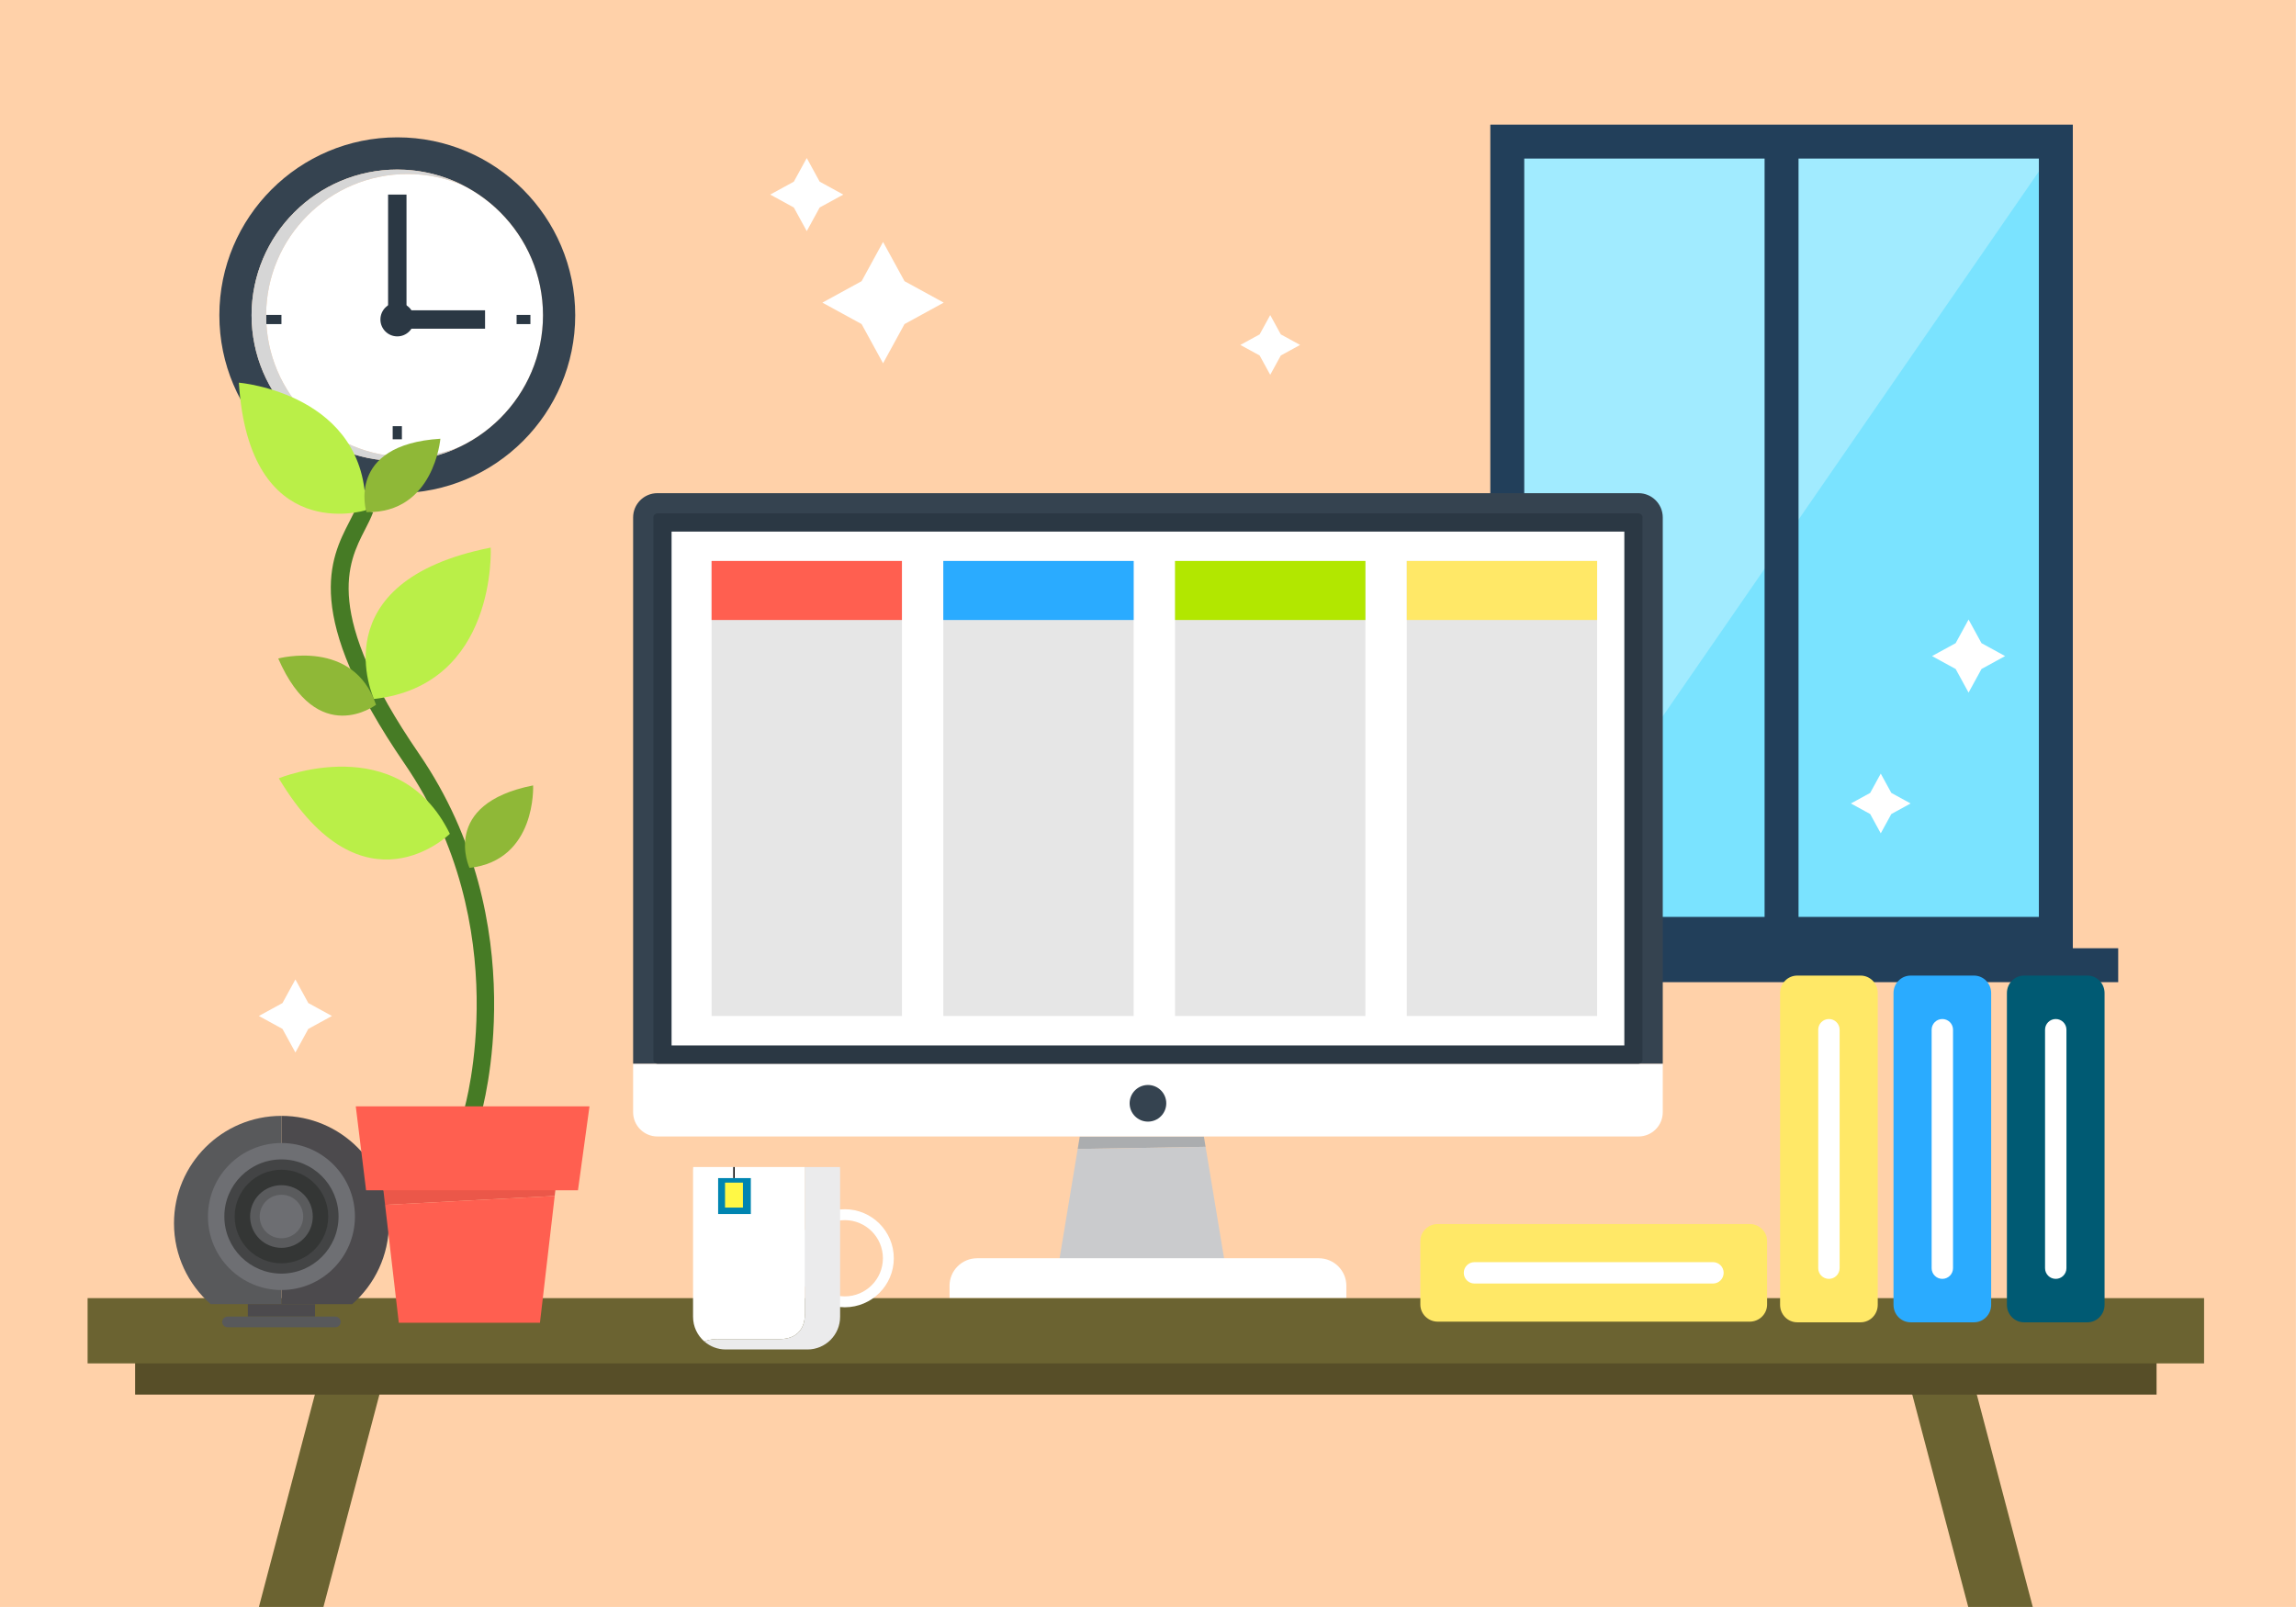
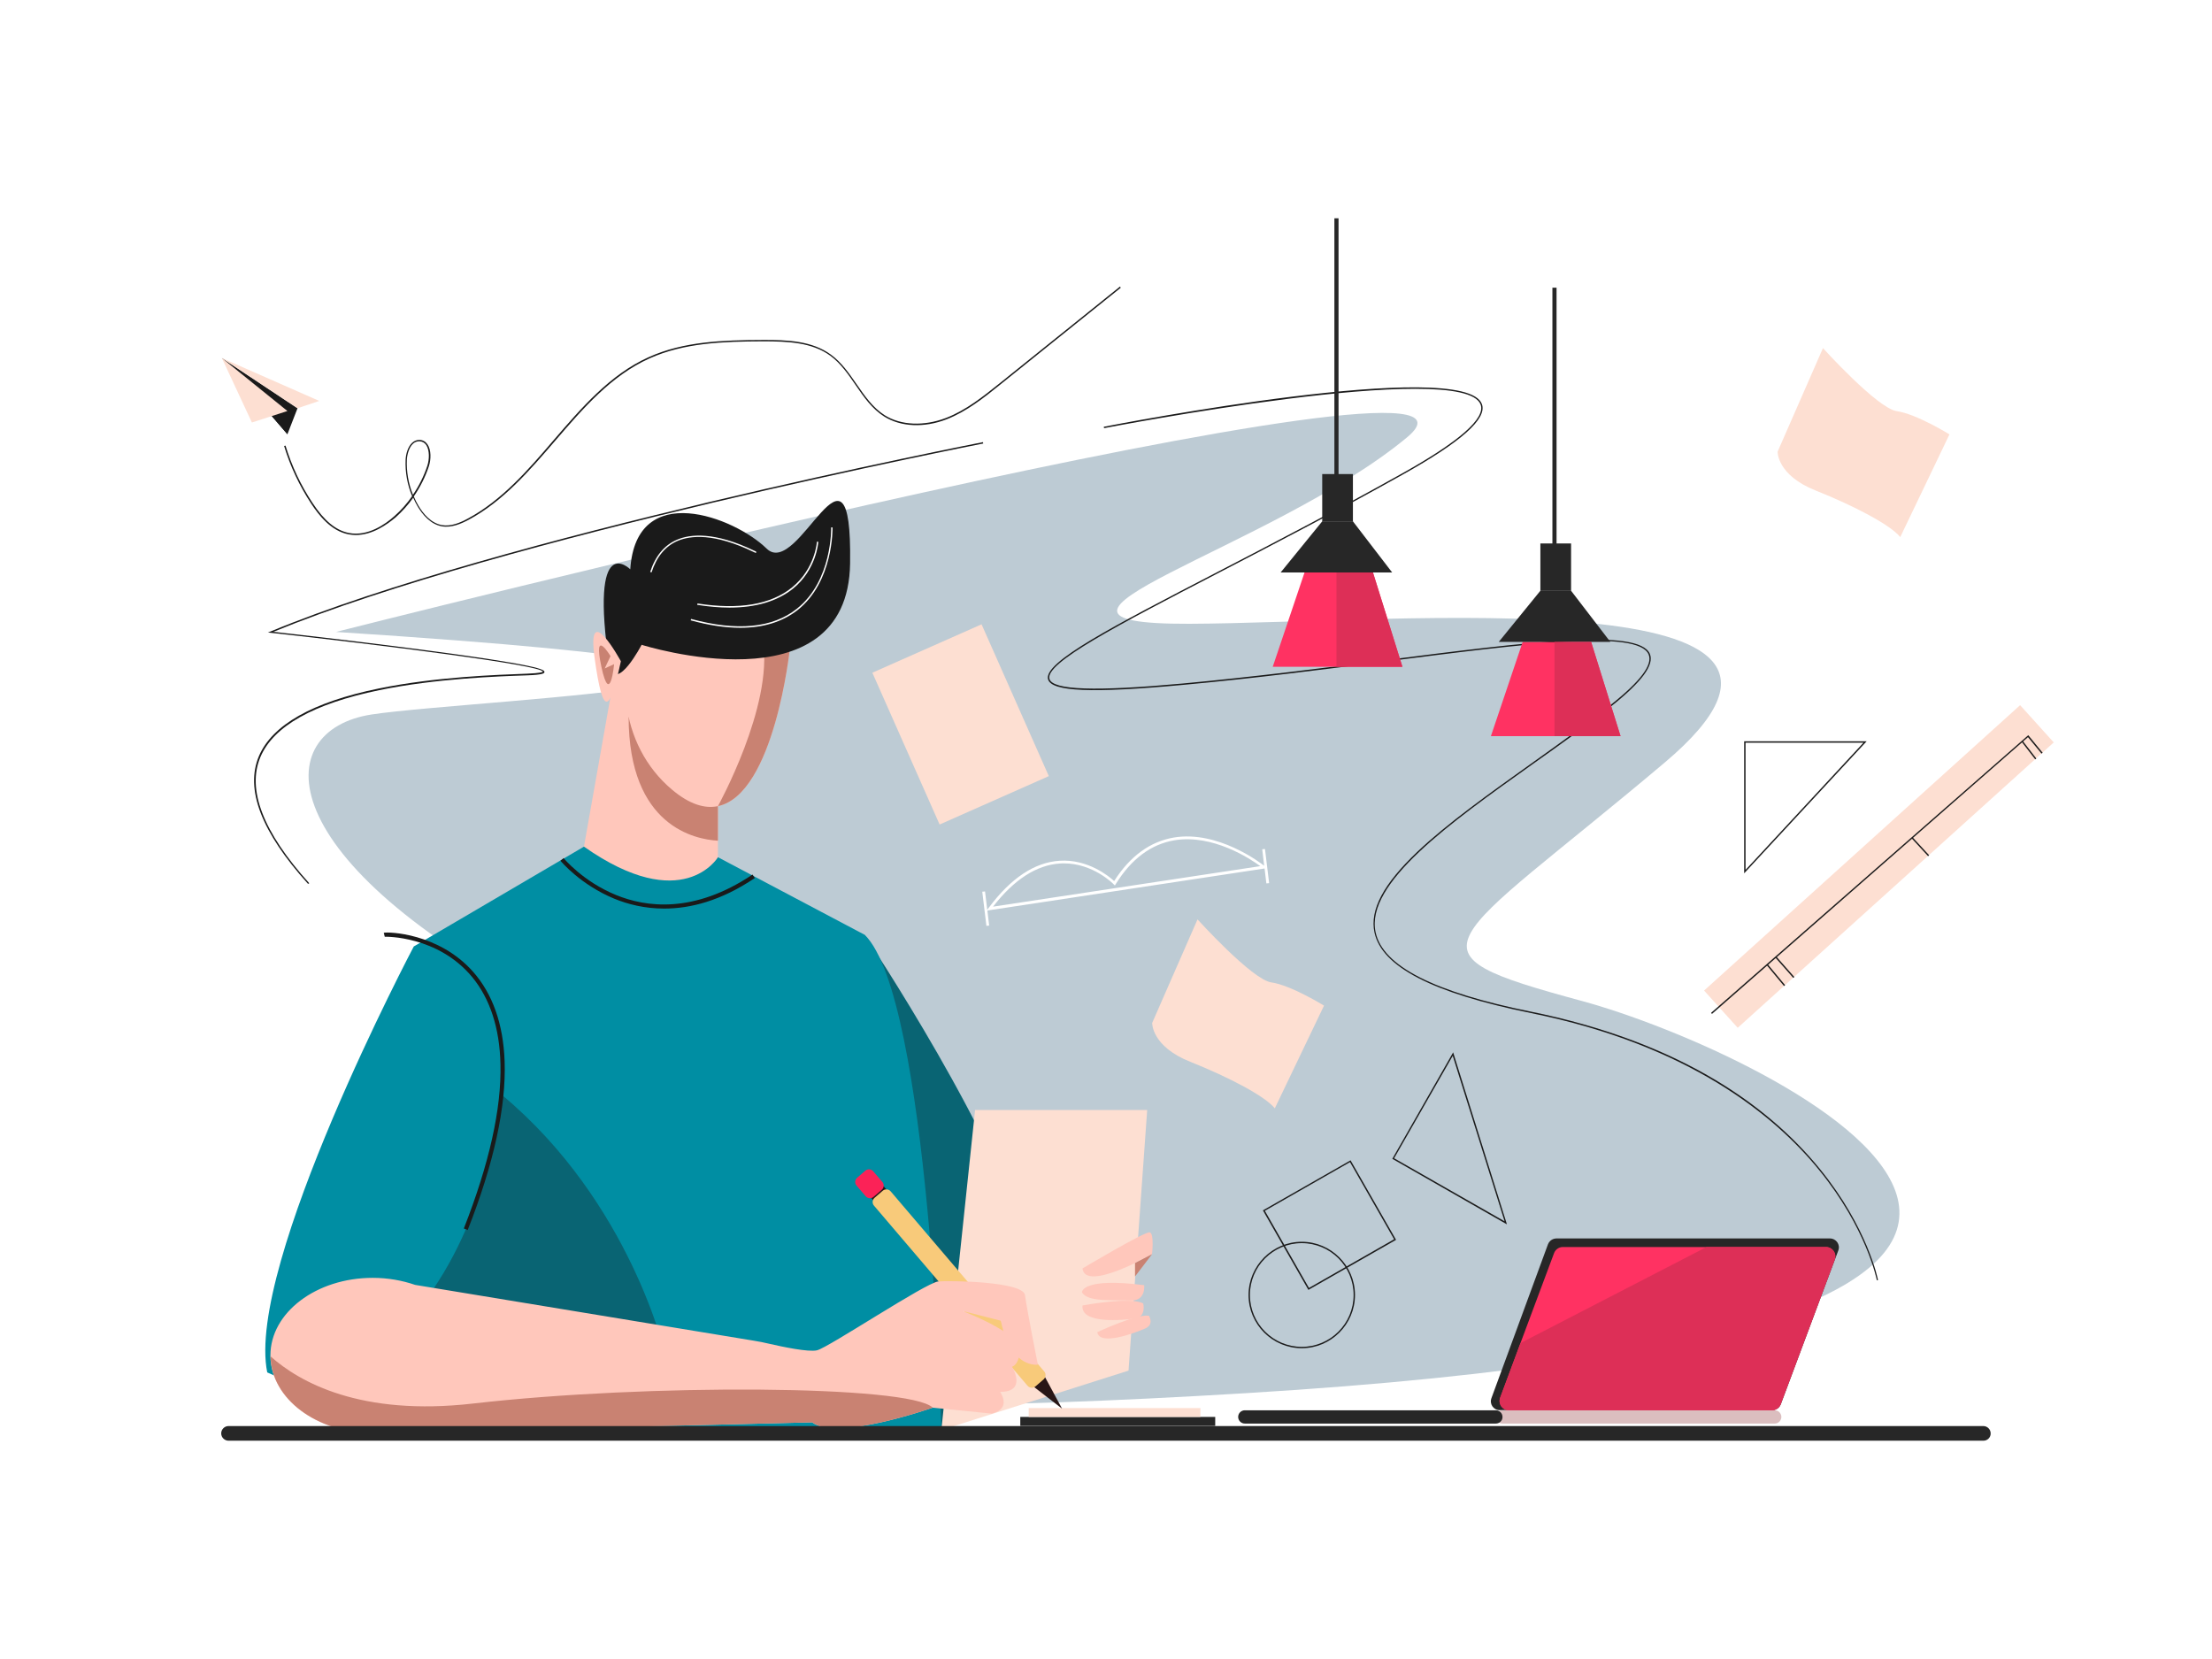
- <svg xmlns="http://www.w3.org/2000/svg" version="1.1" id="Layer_1" x="0px" y="0px" width="1400px" height="980px" viewBox="0 0 1400 980" enable-background="new 0 0 1400 980" xml:space="preserve">
-   <g>
-     <rect fill="#FFD1A9" width="1399.931" height="979.957" />
+ <svg xmlns="http://www.w3.org/2000/svg" version="1.1" x="0px" y="0px" viewBox="0 0 1600 1200" style="enable-background:new 0 0 1600 1200;" xml:space="preserve">
+   <style type="text/css">
+ 	.st0{fill:#FFFFFF;}
+ 	.st1{fill:#BDCBD4;}
+ 	.st2{fill:#1A1A1A;}
+ 	.st3{fill:#272727;}
+ 	.st4{fill:#FDDFD2;}
+ 	.st5{fill:#096473;}
+ 	.st6{fill:#008EA3;}
+ 	.st7{fill:#FFC7BB;}
+ 	.st8{fill:#C98272;}
+ 	.st9{fill:#281616;}
+ 	.st10{fill:#FB2257;}
+ 	.st11{fill:#F8CA7A;}
+ 	.st12{fill:#FF3262;}
+ 	.st13{fill:#DBBEBF;}
+ 	.st14{fill:#DD2F57;}
+ </style>
+   <g id="Layer_2">
+     <rect id="XMLID_106_" class="st0" width="1600" height="1200" />
+     <path id="XMLID_75_" class="st1" d="M243,457.1c0,0,872.1-221.5,774.7-140.7S710.7,451.7,860.2,451.2   c149.5-0.5,504.2-34.8,343.9,100.4s-194,136.1-60,172.4c134,36.3,551.8,235.5-242.6,283.7C107.1,1056,436.7,891,436.7,891   s184.9-80.7-36.8-162.3C193,621.7,194.8,528.2,268.8,516.8C342.8,505.4,756.3,490.2,243,457.1z" />
+     <g id="XMLID_76_">
+       <path id="XMLID_78_" class="st2" d="M1357.6,926.1c-0.1-0.4-7.4-37.6-41.8-79.8c-31.7-39-93.6-90.3-208.3-113.5    c-71-14.4-108-33.4-113.3-58.3c-3.5-16.4,6.4-35,31-58.4c21.6-20.5,52.4-42.4,82.1-63.6c19.6-14,39.9-28.4,57.6-42.5    c21.7-17.2,30.7-29.2,27.6-36.6c-7.7-18.2-88-8-189.6,5c-45.4,5.8-96.8,12.4-147.3,17c-65.7,6.1-94.9,4.9-97.5-4    c-3.6-12.3,46.4-38.2,122-77.4c39.9-20.7,85.2-44.2,134-71.5c41.4-23.1,60.5-39.9,56.9-49.8c-12.2-33.3-269.8,16.5-272.4,17    l-0.2-1c10.7-2.1,261.1-50.5,273.5-16.4c3.9,10.6-14.9,27.3-57.3,51c-48.8,27.3-94.1,50.8-134,71.5    c-72.5,37.6-124.9,64.8-121.5,76.3c2.4,8.1,33,9.1,96.4,3.3c50.5-4.7,101.9-11.2,147.3-17c102-13,182.6-23.3,190.6-4.4    c3.3,7.9-5.8,20.2-27.9,37.8c-17.7,14.1-38,28.5-57.7,42.5c-59.1,42.1-120.3,85.6-112.8,121c5.2,24.4,42,43.3,112.6,57.5    c50.8,10.3,95.6,26.9,133.1,49.3c30.1,18,55.6,39.7,75.8,64.6c34.5,42.4,41.9,79.8,41.9,80.2L1357.6,926.1z" />
+     </g>
+     <g id="XMLID_55_">
+       <path id="XMLID_83_" class="st2" d="M222.8,639.3c-33.7-37.3-45.7-68.4-35.5-92.4c9.6-22.6,38.8-39.1,86.7-48.9    c40.9-8.4,85.5-9.9,107-10.7c10.2-0.4,11.5-1.2,11.7-1.5c-2-4.9-118.9-19.5-197-28.1l-1.9-0.2l1.8-0.7    c164.8-68.3,511.9-136.3,515.4-137l0.2,1c-3.5,0.7-347.9,68.2-513.4,136.2c9.6,1.1,53.5,6,96.9,11.6c99.2,12.7,99.1,16,99.1,17.5    c0,0.9-1,2-12.6,2.4c-21.4,0.7-66,2.3-106.8,10.7c-47.6,9.8-76.5,26-86,48.3c-10,23.6,1.9,54.4,35.3,91.4L222.8,639.3z" />
+     </g>
  </g>
-   <g>
-     <rect x="923.809" y="81.83" fill="#7AE3FF" width="340.104" height="498.023" />
-     <g>
-       <rect x="879.262" y="578.261" fill="#223F5A" width="412.321" height="20.695" />
+   <g id="Layer_1">
+     <rect id="XMLID_8_" x="738" y="1024.9" class="st3" width="141" height="6.5" />
+     <rect id="XMLID_46_" x="744.1" y="1018.5" class="st4" width="124.2" height="6.4" />
+     <g id="XMLID_1_">
+       <path id="XMLID_26_" class="st5" d="M625.4,676.2c0,0,101.2,151.9,118.6,231.1l-63.2,127.1L625.4,676.2z" />
+       <polygon id="XMLID_30_" class="st4" points="816.3,991.4 680.9,1034.4 705.3,802.9 829.8,802.9   " />
+       <path id="XMLID_19_" class="st6" d="M422.4,612.4l-123.1,72.2c0,0-121.8,230.7-106,308.1l94.4,41.7h393.2c0,0-9-312.4-55.4-358.2    l-106.1-56.1L422.4,612.4z" />
+       <path id="XMLID_18_" class="st7" d="M519.3,583v37.1c0,0-25.4,42.5-96.9-7.7l25.1-141.8l67.7,106.2L519.3,583z" />
+       <path id="XMLID_16_" class="st8" d="M519.3,583v25.1c-16.2-0.9-64.5-10.1-64.6-89.5l60.6,58.1L519.3,583z" />
+       <path id="XMLID_54_" class="st7" d="M571.3,469.3c0,0-11.1,105.2-52,113.8c-9.4,2-20.5-1.2-33.3-12c-18.8-15.8-30.3-38.5-33-62.9    c-4.1-35.7,2.3-71.1,2.3-71.1l96.6,26.8L571.3,469.3z" />
+       <g id="XMLID_21_">
+         <polygon id="XMLID_13_" class="st9" points="747.9,1003.2 768.2,1018.9 755.9,996.1    " />
+         <path id="XMLID_20_" class="st9" d="M644.5,869.3l-4.5,3.8c-1.3,1.1-3.3,1-4.5-0.4l-7.7-9c-1.1-1.3-1-3.3,0.4-4.5l4.5-3.8     c1.3-1.1,3.3-1,4.5,0.4l7.7,9C646,866.1,645.9,868.1,644.5,869.3z" />
+         <path id="XMLID_12_" class="st10" d="M637.7,860.7l-5.8,5c-1.7,1.5-4.3,1.3-5.8-0.5l-6.5-7.6c-1.5-1.7-1.3-4.3,0.5-5.8l5.8-5     c1.7-1.5,4.3-1.3,5.8,0.5l6.5,7.6C639.7,856.6,639.5,859.3,637.7,860.7z" />
+         <path id="XMLID_11_" class="st11" d="M754.8,997.8l-5.8,5c-1.7,1.5-4.3,1.3-5.8-0.5l-111-130.2c-1.5-1.7-1.3-4.3,0.5-5.8l5.8-5     c1.7-1.5,4.3-1.3,5.8,0.5l111,130.2C756.8,993.7,756.5,996.3,754.8,997.8z" />
+       </g>
+       <path id="XMLID_23_" class="st7" d="M783,917.5c0,0,45.4-27.1,48.7-26.1s1.6,15.8,1.6,15.8S785,934.9,783,917.5z" />
+       <path id="XMLID_22_" class="st7" d="M782.6,934.7c0,0-0.2-10.9,45-5.1c0,0,1.5,11.8-10.2,11.1S786.7,942.2,782.6,934.7z" />
+       <path id="XMLID_25_" class="st7" d="M783,944.3c0,0,34.6-6.6,43.9-1.5c0,0,2.5,9.7-5.9,10.9C812.6,954.9,781.6,958,783,944.3z" />
+       <polygon id="XMLID_28_" class="st8" points="833.3,907.2 821,923.3 821,913.6   " />
+       <path id="XMLID_14_" class="st5" d="M362.7,791.7c0,0-6,77-49.3,140.7l168,48C481.3,980.5,456.7,869.9,362.7,791.7z" />
+       <path id="XMLID_24_" class="st7" d="M741.4,936.8c-1.3-9.9-53.8-10.6-62.7-9.9c-8.9,0.8-79.4,47.8-87.7,49.8    c-6.2,1.5-25.3-2.6-34.5-4.7c-3.8-0.9-7.7-1.7-11.6-2.3l-244.6-40.3c-9.3-3.2-19.7-5.1-30.7-5.1c-40.8,0-74,25.1-74,56.1v0.7    c0.5,30.7,33.4,55.4,74,55.4c1.5,0,2.9,0,4.4-0.1l277.2-6.7l0.3,0l35.9-0.9c17.9,13.9,87.2-10.6,87.2-10.6l42.7,4.3    c14.9-3.5,6.1-15.7,6.1-15.7c20,0,8.6-18.2,8.6-18.2s3.3-0.6,4.9-6.6c7,6.2,13.8,5.1,13.8,5.1S742.7,946.7,741.4,936.8z     M696,948.2l27.9,7.1c0.6,2.7,1.2,5.2,1.9,7.5C713.9,955.1,697.1,948.6,696,948.2z" />
+       <path id="XMLID_27_" class="st8" d="M674.7,1018.2c0,0-69.4,24.5-87.2,10.6l-35.9,0.9l-0.3,0l-277.2,6.7c-1.5,0.1-2.9,0.1-4.4,0.1    c-40.5,0-73.5-24.7-74-55.4c20.9,18.6,65.1,43.5,146.6,34.1C468,1000.8,658,1001.8,674.7,1018.2z" />
+       <g id="XMLID_35_">
+         <path id="XMLID_72_" class="st2" d="M338.3,889.7l-2.8-1.1c18.3-46.6,27.3-86.6,26.5-118.9c-0.6-26-7.5-47.2-20.4-62.9     c-24.9-30.1-62.9-29.3-63.3-29.2l-0.7-2.9c3.1-0.8,39.7,0.1,64.6,28.2c14.1,16,21.8,37.7,22.8,64.6     C366.2,800.6,357.2,841.7,338.3,889.7z" />
+       </g>
+       <path id="XMLID_51_" class="st8" d="M571.3,469.3c0,0-11.1,105.2-52,113.8c0,0,40-72.2,32.6-119.2L571.3,469.3z" />
+       <path id="XMLID_2_" class="st2" d="M464.1,466.4c0,0,149.4,47.4,150.8-59c1.5-106.4-37.2,12.1-60.4-10.6    c-23.2-22.7-94.4-50.3-98.6,15c0,0-30-30-15,70.6C446.2,500.7,464.1,466.4,464.1,466.4z" />
+       <path id="XMLID_9_" class="st7" d="M449.1,478.3c0,0-25.1-46.1-19-2.3C436.2,519.9,441.1,515.4,449.1,478.3z" />
+       <path id="XMLID_10_" class="st8" d="M441.6,474.6c0,0-12.9-21.6-6.6,7.7c6.3,29.3,9.2-1.9,9.2-1.9l-6.8,3.1L441.6,474.6z" />
+       <g id="XMLID_56_">
+         <path id="XMLID_73_" class="st2" d="M480.4,657.2c-14.2,0-26.5-3.2-36.2-7.2c-24.3-10.1-38.2-26.7-38.8-27.4l2.3-1.9     c0.1,0.2,14,16.9,37.7,26.6c21.8,9,56.6,13.7,98.9-14.7l1.7,2.5C521.4,651.7,499.2,657.2,480.4,657.2z" />
+       </g>
+       <g id="XMLID_79_">
+         <path id="XMLID_97_" class="st0" d="M535.5,454.1c-10.8,0-22.8-1.8-35.9-5.4l0.3-1c33.1,9,58.8,6.6,76.4-7.3     c25.8-20.3,24.9-58.6,24.9-58.9l1,0c0,0.4,0.8,39.2-25.3,59.8C566,449.8,552.2,454.1,535.5,454.1z" />
+       </g>
+       <g id="XMLID_80_">
+         <path id="XMLID_95_" class="st0" d="M471.3,414l-1-0.3c3.7-11.5,10.2-19.4,19.4-23.3c9.5-4.1,27-6,56,8c0.7,0.3,1.2,0.6,1.3,0.6     l-0.1,0.3v0.7c-0.2,0-0.3-0.1-1.7-0.7c-28.7-13.9-45.8-12-55.2-8C481.3,395.1,474.9,402.7,471.3,414z" />
+       </g>
+       <g id="XMLID_81_">
+         <path id="XMLID_96_" class="st0" d="M527.6,439.5c-7.2,0-15-0.7-23.3-2l0.2-1c30.1,4.7,53.1,0.8,68.4-11.6     c16.8-13.6,18-33,18-33.1l1,0.1c0,0.2-1.2,20-18.3,33.9C562.2,434.9,546.8,439.5,527.6,439.5z" />
+       </g>
+       <path id="XMLID_3_" class="st7" d="M793.7,963.6c0,0,28.2-13.3,37.3-11.9c0,0,4.2,6.3-2.8,9.3C821.3,964,795.3,973.9,793.7,963.6z    " />
    </g>
-     <g opacity="0.29">
-       <g>
-         <polygon fill="#FFFFFF" points="929.421,559.159 909.364,95.083 1249.76,95.083    " />
+     <path id="XMLID_32_" class="st3" d="M1434.7,1042.1H165.3c-2.9,0-5.3-2.4-5.3-5.3l0,0c0-2.9,2.4-5.3,5.3-5.3h1269.3   c2.9,0,5.3,2.4,5.3,5.3l0,0C1440,1039.7,1437.6,1042.1,1434.7,1042.1z" />
+     <g id="XMLID_36_">
+       <path id="XMLID_40_" class="st3" d="M1084.8,1020H1282c2.7,0,5.1-1.7,6.1-4.2l41.6-111.3c1.6-4.2-1.5-8.7-6.1-8.7h-197.8    c-2.7,0-5.1,1.7-6.1,4.2l-40.9,111.3C1077.2,1015.6,1080.3,1020,1084.8,1020z" />
+       <path id="XMLID_52_" class="st12" d="M1327.1,911.1l-39.1,104.6c-1,2.6-3.5,4.4-6.3,4.4h-190.3c-4.7,0-7.9-4.7-6.3-9.1l14.7-39.5    h0l24.3-65.1c1-2.6,3.5-4.4,6.3-4.4h190.3C1325.5,902,1328.8,906.7,1327.1,911.1z" />
+       <path id="XMLID_41_" class="st13" d="M1283.7,1029.7h-197c-2.7,0-4.8-2.2-4.8-4.8l0,0c0-2.7,2.2-4.8,4.8-4.8h197    c2.7,0,4.8,2.2,4.8,4.8l0,0C1288.5,1027.5,1286.4,1029.7,1283.7,1029.7z" />
+       <path id="XMLID_42_" class="st3" d="M1082,1029.7H900.4c-2.7,0-4.8-2.2-4.8-4.8l0,0c0-2.7,2.2-4.8,4.8-4.8H1082    c2.7,0,4.8,2.2,4.8,4.8l0,0C1086.9,1027.5,1084.7,1029.7,1082,1029.7z" />
+       <path id="XMLID_50_" class="st14" d="M1327.1,911.1l-39.1,104.6c-1,2.6-3.5,4.4-6.3,4.4h-190.3c-4.7,0-7.9-4.7-6.3-9.1l14.7-39.5    h0l134.6-69.5h86.3C1325.5,902,1328.8,906.7,1327.1,911.1z" />
+     </g>
+     <g id="XMLID_64_">
+       <polygon id="XMLID_47_" class="st12" points="943.6,414.1 920.6,482.3 1014.4,482.3 993.1,414.1   " />
+       <polygon id="XMLID_60_" class="st3" points="956.4,377.1 926.3,414.1 1007,414.1 978.6,377.1   " />
+       <rect id="XMLID_61_" x="956.4" y="342.9" class="st3" width="22.2" height="34.3" />
+       <polygon id="XMLID_62_" class="st14" points="966.7,414.1 966.7,482.3 1014.4,482.3 993.1,414.1   " />
+       <g id="XMLID_63_">
+         <rect id="XMLID_90_" x="965.2" y="157.9" class="st3" width="3" height="202.1" />
      </g>
    </g>
-     <g>
-       <path fill="#223F5A" d="M1263.912,579.853H908.729V76h355.183V579.853z M929.421,559.159h313.797V96.694H929.421V559.159z" />
+     <g id="XMLID_65_">
+       <polygon id="XMLID_70_" class="st12" points="1101.4,464.3 1078.4,532.5 1172.2,532.5 1150.9,464.3   " />
+       <polygon id="XMLID_69_" class="st3" points="1114.2,427.3 1084.1,464.3 1164.8,464.3 1136.4,427.3   " />
+       <rect id="XMLID_68_" x="1114.2" y="393.1" class="st3" width="22.2" height="34.3" />
+       <polygon id="XMLID_67_" class="st14" points="1124.4,464.3 1124.4,532.5 1172.2,532.5 1150.9,464.3   " />
+       <g id="XMLID_66_">
+         <rect id="XMLID_91_" x="1122.9" y="208.1" class="st3" width="3" height="202.1" />
+       </g>
    </g>
-     <g>
-       <rect x="1075.972" y="95.294" fill="#223F5A" width="20.694" height="474.21" />
+     <g id="XMLID_4_">
+       <g id="XMLID_82_">
+         <path id="XMLID_92_" class="st2" d="M1261.6,631.7v-95.5h88.6L1261.6,631.7z M1262.6,537.2v92l85.3-92H1262.6z" />
+       </g>
+       <path id="XMLID_129_" class="st0" d="M916,639l2-0.2l-3-24.7l-2,0.2l1.4,11.9c-2.6-2-33.4-25.7-65.3-20.4    c-17.1,2.9-31.7,13.4-43.2,31.5c-3.8-3.5-19-16-39.4-14.7c-18.1,1.1-35.4,12.6-51.3,34l-1.1,1.5l-1.6-13.3l-2,0.2l3,24.7l2-0.2    l-1.3-10.9l200.5-30.4L916,639z M718.3,655.8c15.2-19.6,31.4-30.1,48.4-31.2c1-0.1,1.9-0.1,2.9-0.1c21.1,0,35.8,14.9,35.9,15.1    l0.9,0.9l0.7-1.1c11.3-18.2,25.6-28.8,42.4-31.6c27.8-4.6,54.9,13.4,62.1,18.7L718.3,655.8z" />
+       <path id="XMLID_85_" class="st4" d="M866.2,665l-32.8,74.9c0,0-0.6,16.9,27.5,28.1c28.1,11.2,54.3,25,61.2,33.7l35.6-74.3    c0,0-23.9-14.8-38.1-16.8C905.7,708.7,866.2,665,866.2,665z" />
+       <path id="XMLID_84_" class="st4" d="M1318.6,251.8l-32.8,74.9c0,0-0.6,16.9,27.5,28.1c28.1,11.2,54.3,25,61.2,33.7l35.6-74.3    c0,0-23.9-14.8-38.1-16.8C1358.1,295.5,1318.6,251.8,1318.6,251.8z" />
+       <g id="XMLID_86_">
+         <polygon id="XMLID_104_" class="st2" points="207.9,314.1 215.2,295.3 160.5,259    " />
+         <polygon id="XMLID_101_" class="st4" points="215.2,295.3 230.9,290 160.5,259    " />
+         <polygon id="XMLID_103_" class="st2" points="196.6,301 207.9,314.1 207.9,297.3    " />
+         <polygon id="XMLID_102_" class="st4" points="160.5,259 182.2,305.6 207.9,297.3    " />
+       </g>
+       <g id="XMLID_105_">
+         <path id="XMLID_87_" class="st2" d="M257.4,387c-1.8,0-3.5-0.2-5.3-0.5c-12.8-2.5-21.5-13.9-27-22.2     c-8.5-12.9-15.1-26.9-19.6-41.7l1-0.3c4.5,14.7,11,28.6,19.5,41.4c8.5,13,16.9,19.9,26.3,21.8c13.8,2.7,26.5-6.4,32.9-12.1     c4.9-4.3,9.2-9.2,12.9-14.5c-3.5-8.3-5.1-17.5-4.7-26.5c0.2-3.8,1.5-9.2,4.8-12.2c1.6-1.4,3.4-2.1,5.4-2c2.3,0.1,4.2,1.2,5.6,3.2     c2.8,4,2.6,11.1,1,15.9c-2.6,7.8-6.3,15.1-10.9,21.8c1,2.4,2.2,4.7,3.5,6.9c3.3,5.5,8.8,12.3,16.7,13.8     c6.7,1.2,13.5-1.8,18.7-4.6c24.9-13.3,44-35.5,62.4-57c20-23.2,40.6-47.3,68.7-59.9c25.1-11.3,53.3-12.3,82.4-12.4     c18.2-0.1,35.7,0.7,49.3,10.6c7.7,5.6,13.2,13.6,18.6,21.4c5.8,8.4,11.8,17.1,20.4,22.5c11.7,7.3,28.3,8,44.3,1.9     c14.5-5.6,26.8-15.5,38.7-25l87.1-70l0.6,0.8l-87.1,70c-11.9,9.6-24.3,19.5-38.9,25.2c-16.3,6.3-33.1,5.5-45.1-2     c-8.8-5.5-14.9-14.3-20.7-22.8c-5.3-7.7-10.8-15.7-18.3-21.2c-13.3-9.7-30.6-10.4-48.7-10.4c-29,0.1-57.1,1.1-82,12.3     c-27.9,12.5-48.4,36.5-68.3,59.6c-18.5,21.5-37.6,43.8-62.7,57.2c-5.3,2.8-12.3,5.9-19.3,4.7c-8.3-1.5-14-8.6-17.4-14.2     c-1.2-2.1-2.4-4.3-3.3-6.5c-3.7,5.2-7.9,9.9-12.7,14.2C280.1,379.3,269.5,387,257.4,387z M303.1,319.2c-1.6,0-3.1,0.6-4.3,1.7     c-3,2.7-4.3,7.9-4.5,11.5c-0.4,8.6,1.1,17.4,4.4,25.5c4.4-6.5,7.9-13.5,10.4-21c1.5-4.6,1.7-11.2-0.8-15     c-1.2-1.7-2.8-2.6-4.8-2.7C303.3,319.2,303.2,319.2,303.1,319.2z" />
+       </g>
+       <rect id="XMLID_110_" x="651.6" y="463.9" transform="matrix(0.9143 -0.4051 0.4051 0.9143 -152.6883 326.406)" class="st4" width="86.4" height="120.1" />
+       <g id="XMLID_116_">
+         <rect id="XMLID_111_" x="1205.1" y="608.7" transform="matrix(0.7422 -0.6702 0.6702 0.7422 -69.7698 1072.372)" class="st4" width="308" height="36.3" />
+         <g id="XMLID_115_">
+           <polygon id="XMLID_121_" class="st2" points="1238.3,733.4 1237.7,732.6 1467.1,531.8 1477.5,544.5 1476.7,545.1 1466.9,533.2           " />
+         </g>
+         <g id="XMLID_117_">
+           <rect id="XMLID_124_" x="1380.2" y="612" transform="matrix(0.678 0.7351 -0.7351 0.678 897.5617 -823.8378)" class="st2" width="17.6" height="1" />
+         </g>
+       </g>
+       <g id="XMLID_118_">
+         <rect id="XMLID_122_" x="1274.7" y="704.9" transform="matrix(0.6393 0.7689 -0.7689 0.6393 1005.693 -733.3316)" class="st2" width="19.7" height="1" />
+       </g>
+       <g id="XMLID_119_">
+         <rect id="XMLID_123_" x="1281.2" y="699.1" transform="matrix(0.6613 0.7502 -0.7502 0.6613 962.1279 -731.487)" class="st2" width="19.6" height="1" />
+       </g>
+       <g id="XMLID_120_">
+         <rect id="XMLID_125_" x="1459.6" y="542.1" transform="matrix(0.6114 0.7914 -0.7914 0.6114 999.7628 -950.5709)" class="st2" width="16" height="1" />
+       </g>
+       <g id="XMLID_77_">
+         <path id="XMLID_134_" class="st2" d="M946.4,933l-32.9-57.5l63.4-36.2l32.9,57.5L946.4,933z M914.9,875.8l31.9,55.8l61.6-35.2     l-31.9-55.8L914.9,875.8z" />
+       </g>
+       <g id="XMLID_126_">
+         <path id="XMLID_131_" class="st2" d="M941.6,975.2c-21.2,0-38.5-17.3-38.5-38.5s17.3-38.5,38.5-38.5s38.5,17.3,38.5,38.5     S962.8,975.2,941.6,975.2z M941.6,899.2c-20.7,0-37.5,16.8-37.5,37.5s16.8,37.5,37.5,37.5s37.5-16.8,37.5-37.5     S962.3,899.2,941.6,899.2z" />
+       </g>
+       <g id="XMLID_130_">
+         <path id="XMLID_137_" class="st2" d="M1090,885.6l-82.9-47.4l44-77L1090,885.6z M1008.4,837.8l79.9,45.6l-37.5-119.7     L1008.4,837.8z" />
+       </g>
    </g>
  </g>
-   <polygon fill="#FFFFFF" points="538.453,147.552 525.367,171.473 501.452,184.552 525.367,197.63 538.453,221.545 551.532,197.63   575.445,184.552 551.532,171.473 " />
-   <polygon fill="#FFFFFF" points="774.529,192.138 768.082,203.916 756.31,210.352 768.082,216.792 774.529,228.567 780.974,216.792   792.739,210.352 780.974,203.916 " />
-   <polygon fill="#FFFFFF" points="1146.801,471.764 1140.354,483.542 1128.581,489.978 1140.354,496.418 1146.801,508.193   1153.245,496.418 1165.011,489.978 1153.245,483.542 " />
-   <polygon fill="#FFFFFF" points="491.924,96.386 484.044,110.788 469.643,118.66 484.044,126.541 491.924,140.942 499.805,126.541   514.199,118.66 499.805,110.788 " />
-   <polygon fill="#FFFFFF" points="1200.348,377.818 1192.468,392.221 1178.066,400.093 1192.468,407.974 1200.348,422.375   1208.229,407.974 1222.623,400.093 1208.229,392.221 " />
-   <polygon fill="#FFFFFF" points="180.121,597.299 172.24,611.701 157.838,619.573 172.24,627.454 180.121,641.855 188.001,627.454   202.395,619.573 188.001,611.701 " />
-   <g>
-     <path fill="#B89100" d="M1219.403,979.957c-7.248-27.956-14.433-55.93-21.673-83.818l22.083,83.818H1219.403z" />
-     <path fill="#B89100" d="M1197.73,896.139l-16.882-64.089C1186.567,853.324,1192.169,874.706,1197.73,896.139z" />
-     <polygon fill="#6B6331" points="1200.139,979.957 1162.446,836.896 1199.246,827.202 1239.492,979.957  " />
-   </g>
-   <g>
-     <path fill="#B89100" d="M216.52,832.05c-11.29,42.852-22.579,85.705-33.869,128.557" />
-     <polygon fill="#6B6331" points="157.876,979.957 198.118,827.202 234.919,836.896 197.226,979.957  " />
-   </g>
-   <path fill="#FFFFFF" d="M162.262,192.377c0-47.64,38.618-86.258,86.256-86.258c12.07,0,23.553,2.489,33.984,6.966  c28.811,14.707,48.6,44.661,48.6,79.169c0,35.649-21.117,66.44-51.486,80.578c-9.65,3.733-20.131,5.803-31.098,5.803  C200.88,278.635,162.262,240.017,162.262,192.377z" />
-   <g>
-     <path fill="#354350" d="M133.755,192.254c0,59.821,48.677,108.494,108.503,108.494c59.82,0,108.486-48.673,108.486-108.494   c0-59.827-48.666-108.497-108.486-108.497C182.432,83.757,133.755,132.427,133.755,192.254z M153.401,192.254   c0-48.992,39.861-88.851,88.856-88.851c48.982,0,88.844,39.858,88.844,88.851c0,48.99-39.861,88.845-88.844,88.845   C193.263,281.099,153.401,241.244,153.401,192.254z" />
-   </g>
-   <g>
-     <polygon fill="#2B3844" points="236.639,200.452 295.77,200.452 295.77,189.229 247.867,189.229 247.867,118.664 236.639,118.664     " />
-   </g>
-   <g>
-     <polygon fill="#FFFFFF" points="186.758,228.328 243.599,197.304 240.907,192.377 184.063,223.397  " />
-   </g>
-   <g>
-     <rect x="239.44" y="259.892" fill="#2B3844" width="5.617" height="8.002" />
-   </g>
-   <g>
-     <rect x="162.262" y="192.034" fill="#2B3844" width="9.35" height="5.614" />
-   </g>
-   <g>
-     <rect x="315.001" y="192.034" fill="#2B3844" width="8.417" height="5.614" />
-   </g>
-   <g>
-     <path fill="#2B3844" d="M231.963,194.845c0,5.682,4.607,10.289,10.295,10.289c5.683,0,10.29-4.607,10.29-10.289   c0-5.688-4.607-10.297-10.29-10.297C236.57,184.548,231.963,189.157,231.963,194.845z" />
-   </g>
-   <path fill="#D6D6D6" d="M242.258,103.403c14.482,0,28.154,3.507,40.244,9.682c-10.432-4.477-21.914-6.966-33.984-6.966  c-47.638,0-86.256,38.618-86.256,86.258s38.618,86.258,86.256,86.258c10.967,0,21.447-2.069,31.098-5.803  c-11.367,5.292-24.02,8.267-37.357,8.267c-48.995,0-88.856-39.854-88.856-88.845C153.401,143.262,193.263,103.403,242.258,103.403z" />
-   <polygon fill="#ABADAF" points="658.396,693.055 734.069,693.055 735.113,699.357 657.136,700.662 " />
-   <polygon fill="#CACBCD" points="644.776,775.266 657.136,700.662 735.113,699.357 747.694,775.266 " />
-   <path fill="#FFFFFF" d="M1013.879,648.652v29.603c0,8.176-6.621,14.8-14.795,14.8H400.858c-8.175,0-14.808-6.624-14.808-14.8  v-29.603H1013.879z" />
-   <path fill="#354350" d="M386.051,315.548c0-8.169,6.633-14.8,14.808-14.8h598.226c8.174,0,14.795,6.631,14.795,14.8v333.104H386.051  V315.548z" />
-   <path fill="#2B3844" d="M999.084,648.652c1.365,0,2.463-1.113,2.463-2.473V315.548c0-1.354-1.098-2.464-2.463-2.464H400.858  c-1.354,0-2.466,1.109-2.466,2.464V646.18c0,1.359,1.112,2.473,2.466,2.473H999.084z" />
-   <rect x="409.498" y="324.186" fill="#FFFFFF" width="580.952" height="313.357" />
-   <path fill="#354350" d="M688.797,672.829c0,6.167,5.002,11.171,11.17,11.171c6.182,0,11.176-5.004,11.176-11.171  c0-6.169-4.994-11.172-11.176-11.172C693.799,661.657,688.797,666.66,688.797,672.829z" />
-   <path fill="#FFFFFF" d="M578.988,784.141c0-9.289,7.527-16.817,16.824-16.817h208.326c9.285,0,16.812,7.528,16.812,16.817v7.498  H578.988V784.141z" />
-   <rect x="857.793" y="342.091" fill="#E6E6E6" width="116.067" height="277.486" />
-   <rect x="716.491" y="342.091" fill="#E6E6E6" width="116.067" height="277.486" />
-   <rect x="575.189" y="342.091" fill="#E6E6E6" width="116.066" height="277.486" />
-   <rect x="433.887" y="342.091" fill="#E6E6E6" width="116.067" height="277.486" />
-   <rect x="857.793" y="342.091" fill="#FFE867" width="116.067" height="35.998" />
-   <rect x="716.491" y="342.091" fill="#B2E700" width="116.067" height="35.998" />
-   <rect x="575.189" y="342.091" fill="#2AABFF" width="116.067" height="35.998" />
-   <rect x="433.888" y="342.091" fill="#FF5F50" width="116.067" height="35.998" />
-   <g>
-     <g>
-       <line fill="#A38100" x1="1314.974" y1="830.569" x2="82.395" y2="830.569" />
-     </g>
-     <g>
-       <rect x="82.395" y="810.67" fill="#574E28" width="1232.579" height="39.799" />
-     </g>
-   </g>
-   <g>
-     <g>
-       <line fill="#B89100" x1="1343.95" y1="811.539" x2="53.415" y2="811.539" />
-     </g>
-     <g>
-       <rect x="53.415" y="791.639" fill="#6B6331" width="1290.535" height="39.8" />
-     </g>
-   </g>
-   <g>
-     <path fill="#467B25" d="M293.304,679.465c0.341-1.146,33.536-115.808-37.84-219.836c-58.977-85.955-43.297-116.437-32.922-136.604   c1.873-3.647,3.649-7.091,4.927-10.586l-10.025-3.677c-1.055,2.871-2.603,5.886-4.398,9.375   c-11.541,22.428-28.976,56.318,33.609,147.535c68.405,99.701,36.748,209.627,36.417,210.727L293.304,679.465z" />
-   </g>
-   <g>
-     <path fill="#BAEF48" d="M145.645,233.358c0,0,78.72,6.578,77.245,77.835C222.89,311.193,151.979,333.388,145.645,233.358z" />
-   </g>
-   <g>
-     <path fill="#BAEF48" d="M170.002,474.629c0,0,72.997-30.172,104.299,33.853C274.301,508.481,221.418,560.669,170.002,474.629z" />
-   </g>
-   <g>
-     <path fill="#8FB837" d="M169.661,401.576c0,0,45.879-12.397,59.628,28.214C229.289,429.79,193.728,456.868,169.661,401.576z" />
-   </g>
-   <g>
-     <path fill="#8FB837" d="M268.523,267.553c0,0-3.814,45.604-45.091,44.746C223.433,312.299,210.564,271.217,268.523,267.553z" />
-   </g>
-   <g>
-     <path fill="#8FB837" d="M325.068,478.963c0,0,2.246,45.714-38.793,50.316C286.275,529.279,268.104,490.259,325.068,478.963z" />
-   </g>
-   <g>
-     <path fill="#BAEF48" d="M299.214,333.943c0,0,4.112,83.874-71.18,92.329C228.034,426.272,194.674,354.667,299.214,333.943z" />
-   </g>
-   <g>
-     <g>
-       <g>
-         <path fill="#FFFFFF" d="M515.113,797.214c-16.48,0-29.892-13.408-29.892-29.891c0-16.483,13.411-29.892,29.892-29.892     c16.479,0,29.891,13.408,29.891,29.892C545.004,783.806,531.592,797.214,515.113,797.214z M515.113,744.073     c-12.822,0-23.25,10.43-23.25,23.25c0,12.819,10.428,23.25,23.25,23.25c12.82,0,23.245-10.431,23.245-23.25     C538.358,754.503,527.934,744.073,515.113,744.073z" />
-       </g>
-       <path fill="#FFFFFF" d="M438.658,816.643h36.396c17.297,0,15.636-15.634,15.636-15.634v-89.316h-67.998    c-0.059,0.641-0.095,1.29-0.095,1.946v89.386c0,6.013,2.674,11.387,6.882,15.039C433.758,816.249,438.658,816.643,438.658,816.643    z" />
-       <path fill="#EBEBEC" d="M512.171,711.692h-21.481v89.316c0,0,1.661,15.634-15.636,15.634h-36.396c0,0-4.9-0.394-9.18,1.421    c3.499,3.038,8.051,4.891,13.045,4.891h49.816c11.008,0,19.927-8.923,19.927-19.93v-89.386    C512.267,712.982,512.234,712.333,512.171,711.692z" />
-     </g>
-     <rect x="437.885" y="718.442" fill="#0085B1" width="19.94" height="21.908" />
-     <rect x="442.096" y="721.207" fill="#FFF845" width="10.913" height="15.212" />
-     <g>
-       <rect x="447.13" y="711.692" width="0.845" height="6.75" />
-     </g>
-   </g>
-   <g>
-     <path fill="#005A73" d="M1223.729,795.729c0,5.889,4.679,10.653,10.438,10.653h38.655c5.771,0,10.447-4.765,10.447-10.653V605.594   c0-5.882-4.676-10.65-10.447-10.65h-38.655c-5.759,0-10.438,4.769-10.438,10.65V795.729z" />
-   </g>
-   <g>
-     <path fill="#FFFFFF" d="M1246.979,773.369c0,3.604,2.915,6.522,6.52,6.522l0,0c3.604,0,6.525-2.918,6.525-6.522V627.954   c0-3.601-2.922-6.52-6.525-6.52l0,0c-3.604,0-6.52,2.919-6.52,6.52V773.369z" />
-   </g>
-   <g>
-     <path fill="#2AABFF" d="M1154.578,795.729c0,5.889,4.669,10.653,10.444,10.653h38.65c5.765,0,10.448-4.765,10.448-10.653V605.594   c0-5.882-4.684-10.65-10.448-10.65h-38.65c-5.775,0-10.444,4.769-10.444,10.65V795.729z" />
-   </g>
-   <g>
-     <path fill="#FFFFFF" d="M1177.827,773.369c0,3.604,2.924,6.522,6.52,6.522l0,0c3.607,0,6.524-2.918,6.524-6.522V627.954   c0-3.601-2.917-6.52-6.524-6.52l0,0c-3.596,0-6.52,2.919-6.52,6.52V773.369z" />
-   </g>
-   <g>
-     <path fill="#FFE867" d="M1085.422,795.729c0,5.889,4.681,10.653,10.45,10.653h38.647c5.769,0,10.447-4.765,10.447-10.653V605.594   c0-5.882-4.679-10.65-10.447-10.65h-38.647c-5.77,0-10.45,4.769-10.45,10.65V795.729z" />
-   </g>
-   <g>
-     <path fill="#FFFFFF" d="M1108.671,773.369c0,3.604,2.92,6.522,6.525,6.522l0,0c3.607,0,6.522-2.918,6.522-6.522V627.954   c0-3.601-2.915-6.52-6.522-6.52l0,0c-3.605,0-6.525,2.919-6.525,6.52V773.369z" />
-   </g>
-   <g>
-     <path fill="#FFE867" d="M1066.857,805.989c5.879,0,10.646-4.679,10.646-10.453v-38.645c0-5.771-4.768-10.452-10.646-10.452H876.727   c-5.889,0-10.66,4.681-10.66,10.452v38.645c0,5.774,4.771,10.453,10.66,10.453H1066.857z" />
-   </g>
-   <g>
-     <path fill="#FFFFFF" d="M1044.494,782.738c3.601,0,6.519-2.922,6.519-6.525l0,0c0-3.601-2.918-6.521-6.519-6.521H899.079   c-3.607,0-6.525,2.92-6.525,6.521l0,0c0,3.604,2.918,6.525,6.525,6.525H1044.494z" />
-   </g>
-   <g>
-     <g>
-       <path fill="#58595B" d="M106.091,746.01c0,19.66,8.66,37.295,22.371,49.304h43.149V680.489    C135.425,680.489,106.091,709.824,106.091,746.01z" />
-       <path fill="#4C4A4D" d="M171.611,680.489v114.824h43.149c13.711-12.009,22.371-29.644,22.371-49.304    C237.132,709.824,207.798,680.489,171.611,680.489z" />
-       <g>
-         <path fill="#6E6F73" d="M216.424,741.869c0,24.75-20.063,44.814-44.81,44.814c-24.756,0-44.815-20.064-44.815-44.814     c0-24.749,20.06-44.818,44.815-44.818C196.361,697.051,216.424,717.12,216.424,741.869z" />
-       </g>
-       <g>
-         <path fill="#434445" d="M206.435,741.869c0,19.23-15.59,34.82-34.82,34.82c-19.236,0-34.822-15.59-34.822-34.82     c0-19.229,15.586-34.823,34.822-34.823C190.845,707.046,206.435,722.64,206.435,741.869z" />
-       </g>
-       <g>
-         <path fill="#343635" d="M200.14,741.869c0,15.752-12.774,28.524-28.525,28.524c-15.757,0-28.525-12.772-28.525-28.524     s12.769-28.527,28.525-28.527C187.365,713.342,200.14,726.117,200.14,741.869z" />
-       </g>
-       <g>
-         <ellipse fill="#5A5B5D" cx="171.614" cy="741.869" rx="19.11" ry="19.104" />
-       </g>
-       <g>
-         <path fill="#6D6E72" d="M184.874,741.869c0,7.326-5.939,13.26-13.26,13.26c-7.326,0-13.262-5.934-13.262-13.26     c0-7.323,5.936-13.263,13.262-13.263C178.935,728.606,184.874,734.546,184.874,741.869z" />
-       </g>
-     </g>
-     <rect x="151.121" y="795.313" fill="#4C4A4D" width="40.987" height="7.596" />
-     <path fill="#58595B" d="M207.736,806.159c0,1.795-1.455,3.25-3.25,3.25h-65.75c-1.795,0-3.25-1.455-3.25-3.25l0,0   c0-1.795,1.455-3.25,3.25-3.25h65.75C206.281,802.909,207.736,804.364,207.736,806.159L207.736,806.159z" />
-   </g>
-   <polygon fill="#EB5749" points="232.492,714.817 339.924,714.817 338.234,729.339 234.813,734.766 " />
-   <polygon fill="#FF5F50" points="338.234,729.339 329.244,806.648 243.172,806.648 234.813,734.766 " />
-   <g>
-     <polygon fill="#FF5F50" points="216.933,674.671 359.452,674.671 352.422,725.853 223.212,725.853  " />
-   </g>
</svg>
